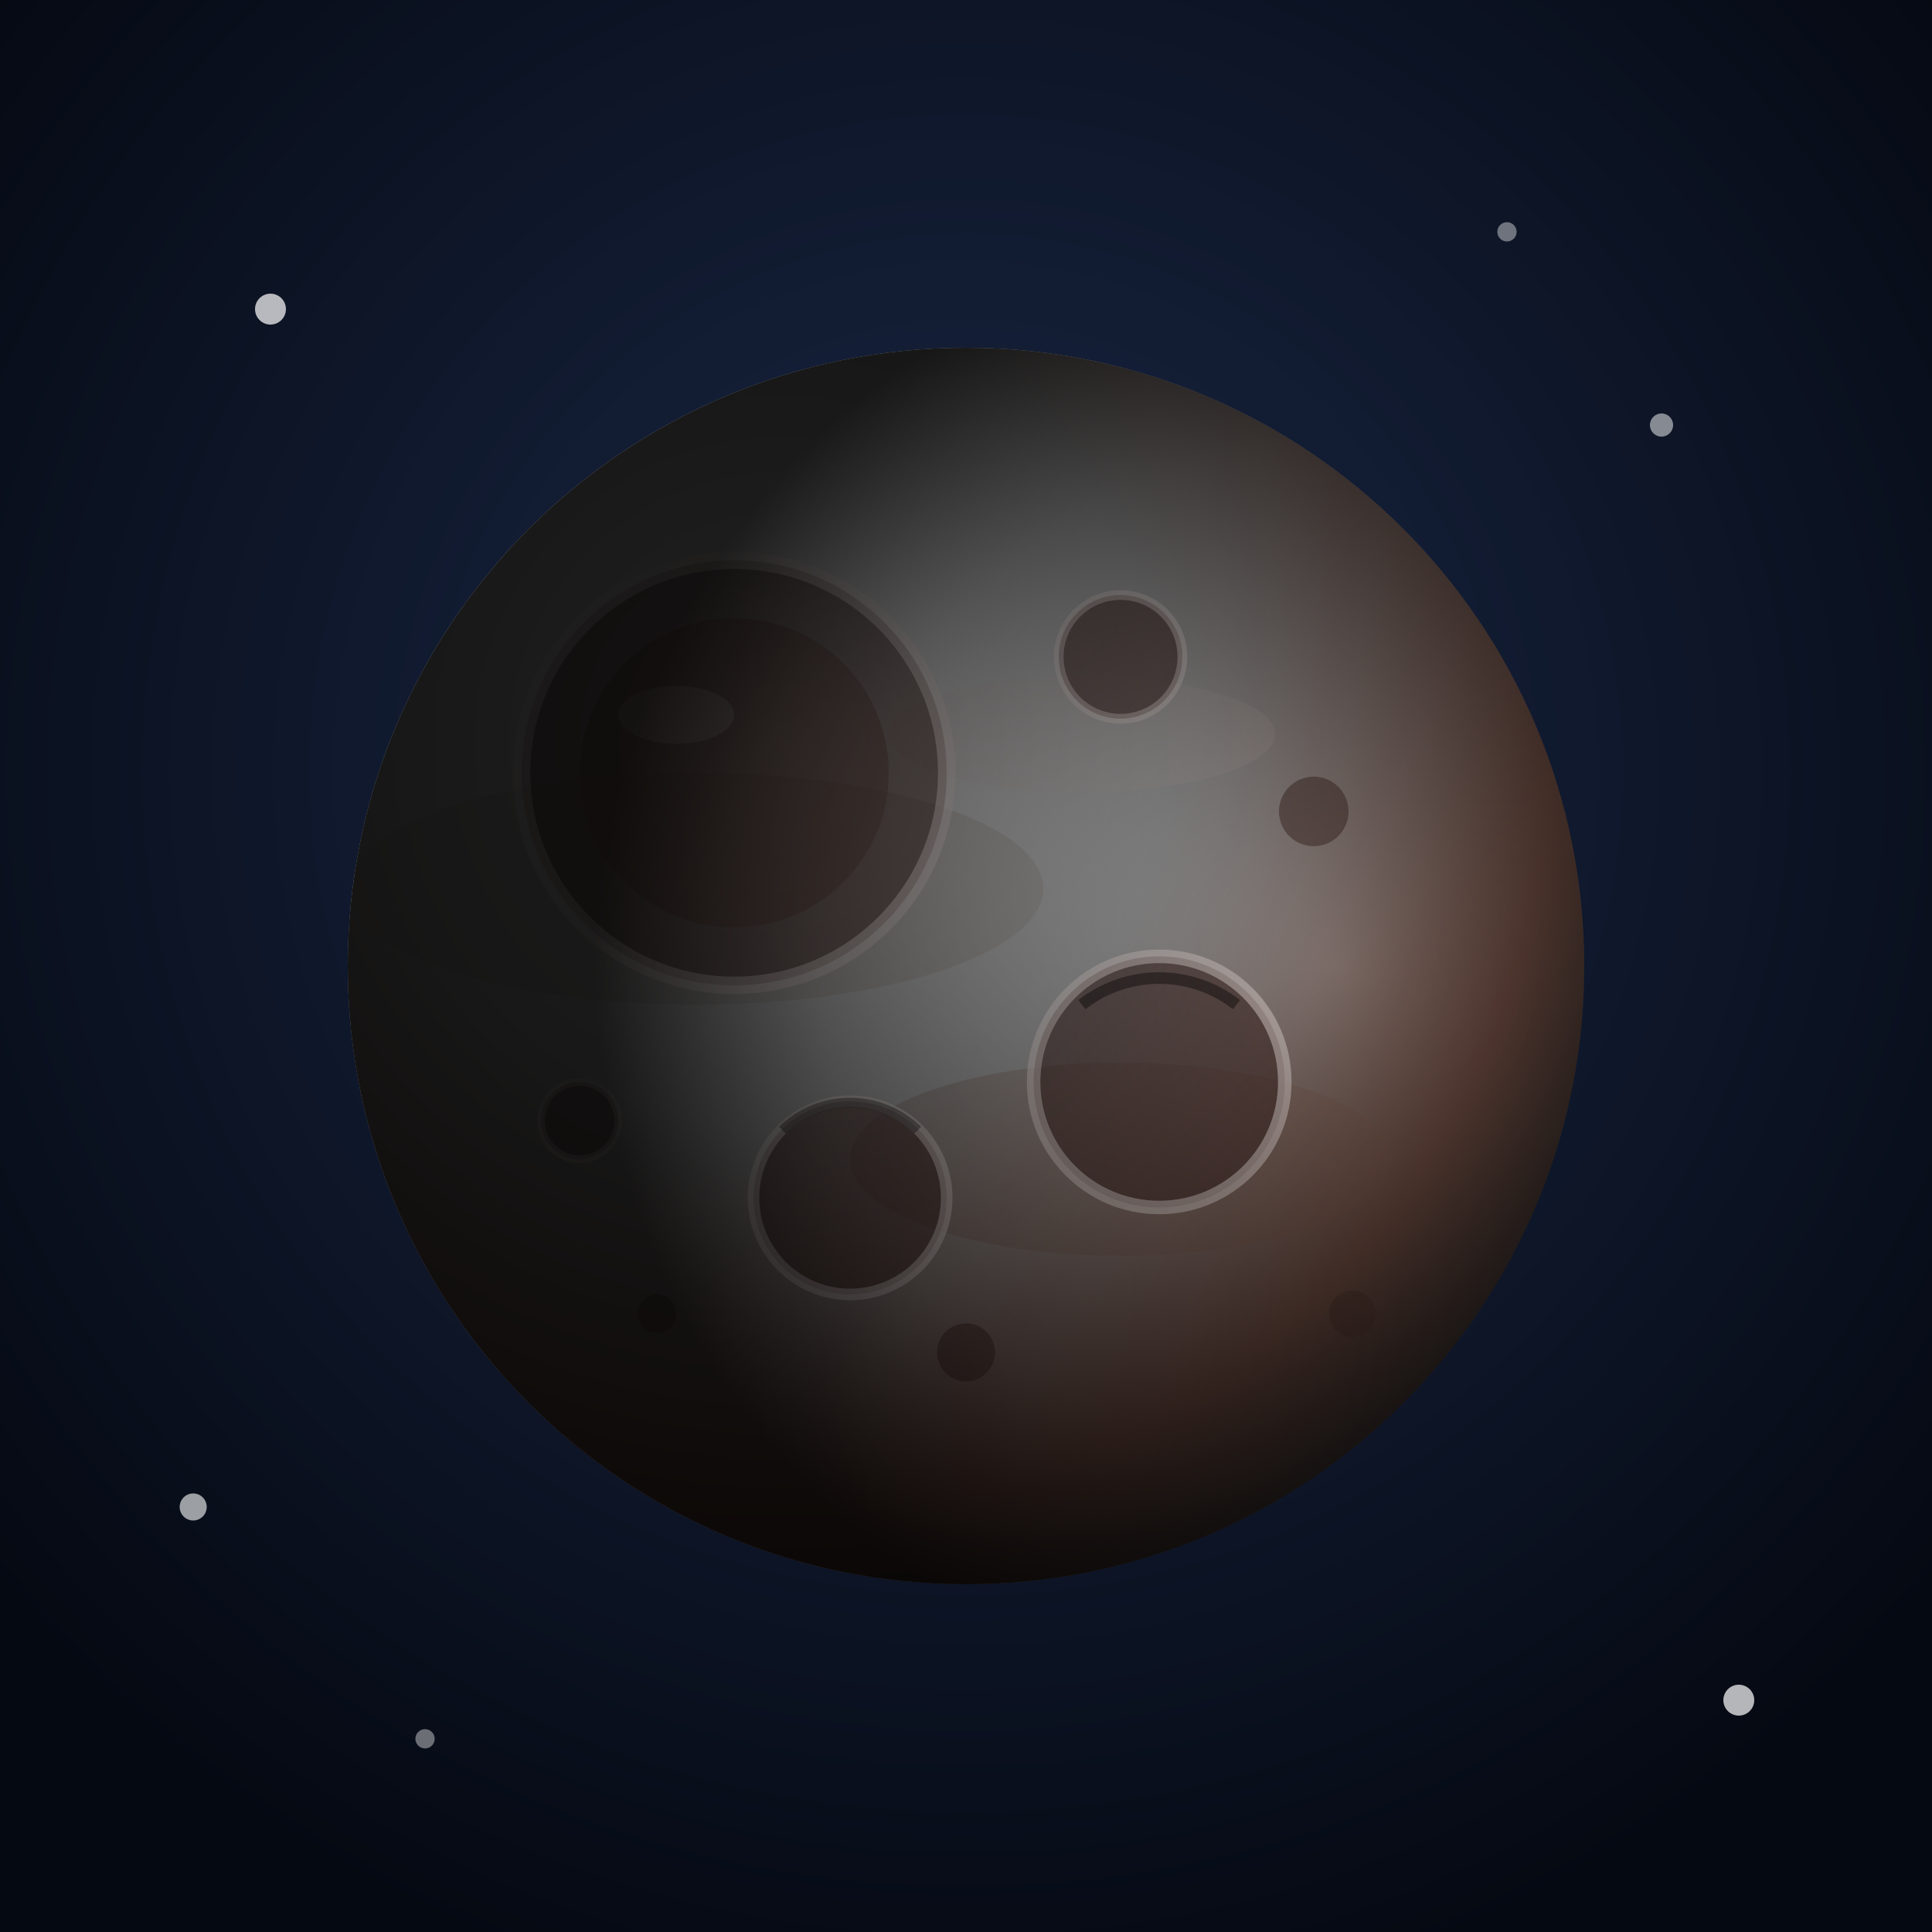
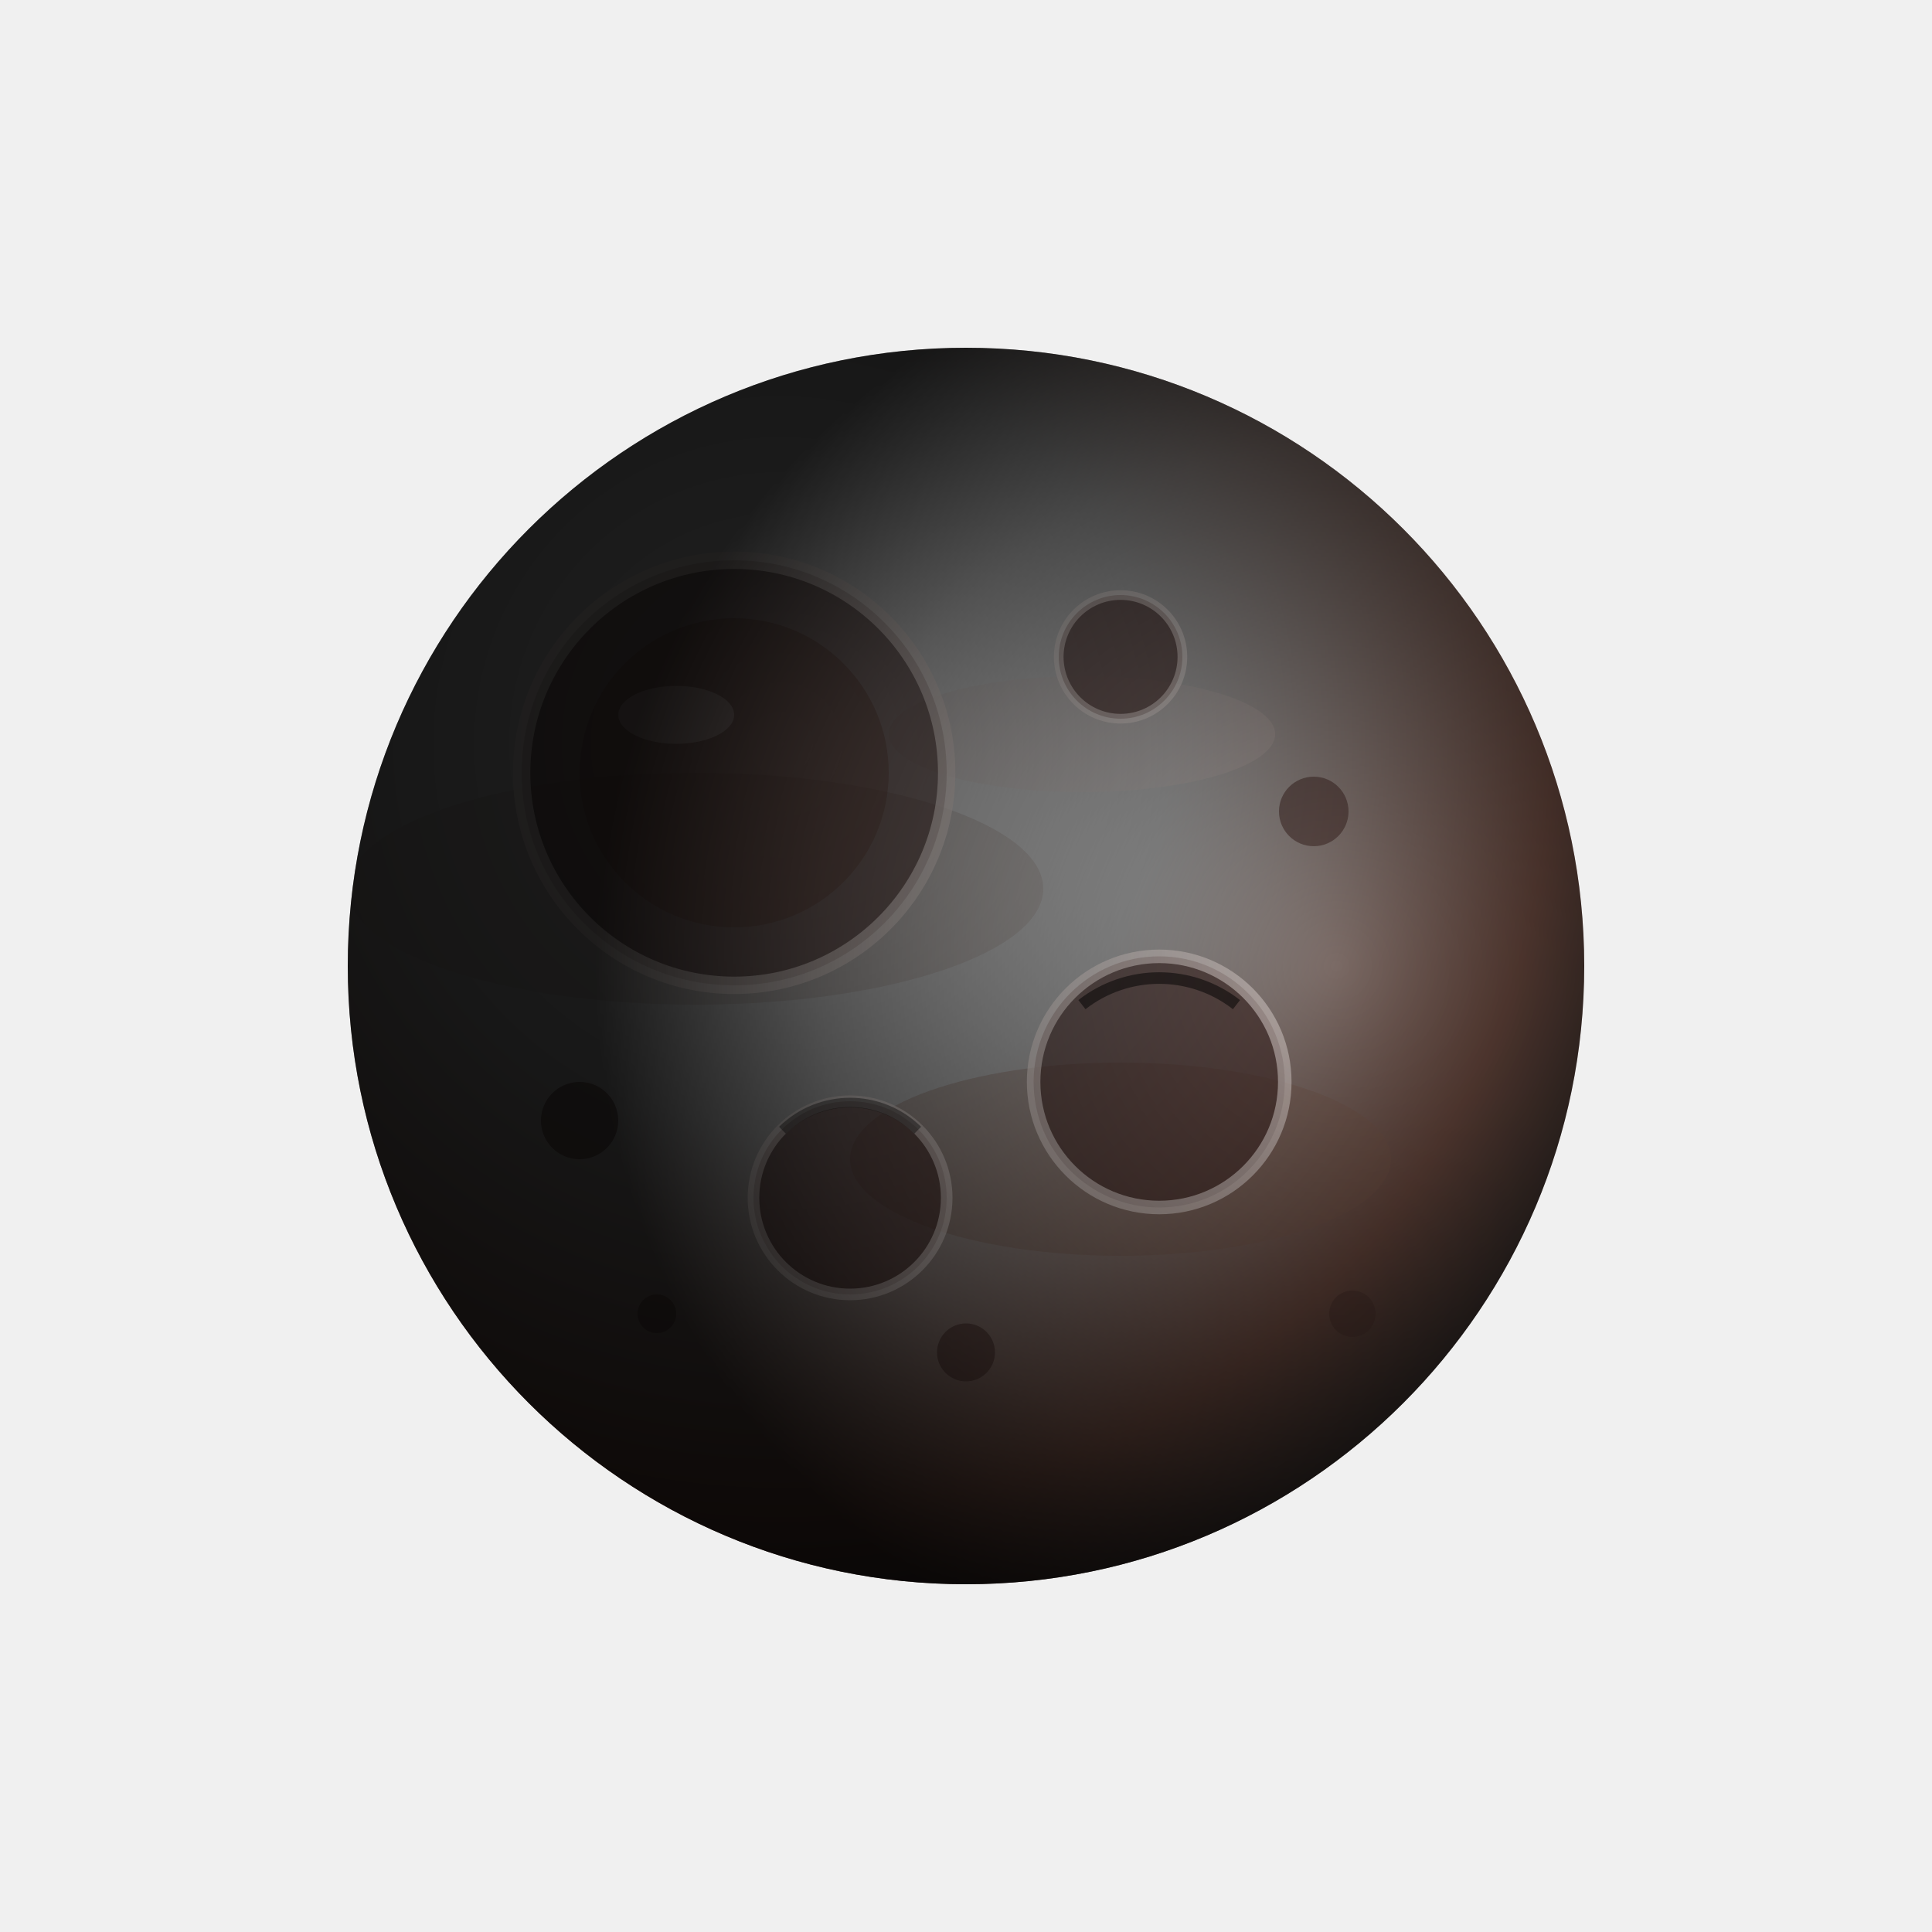
<svg xmlns="http://www.w3.org/2000/svg" viewBox="0 0 100 100">
  <defs>
-     <radialGradient id="bg" cx="50%" cy="40%" r="65%">
-       <stop offset="0%" stop-color="#1a2847" />
-       <stop offset="100%" stop-color="#050912" />
-     </radialGradient>
    <radialGradient id="mep" cx="35%" cy="32%" r="78%">
      <stop offset="0%" stop-color="#E0E0E0" />
      <stop offset="40%" stop-color="#9E9E9E" />
      <stop offset="80%" stop-color="#5D4037" />
      <stop offset="100%" stop-color="#1B1B1B" />
    </radialGradient>
    <radialGradient id="meterm" cx="80%" cy="50%" r="60%">
      <stop offset="0%" stop-color="#000000" stop-opacity="0" />
      <stop offset="70%" stop-color="#000000" stop-opacity="0.55" />
      <stop offset="100%" stop-color="#000000" stop-opacity="0.85" />
    </radialGradient>
    <clipPath id="mec">
      <circle cx="50" cy="50" r="32" />
    </clipPath>
  </defs>
-   <rect width="100" height="100" fill="url(#bg)" />
-   <circle cx="14" cy="16" r="0.8" fill="white" opacity="0.7" />
-   <circle cx="86" cy="22" r="0.6" fill="white" opacity="0.5" />
-   <circle cx="10" cy="78" r="0.7" fill="white" opacity="0.6" />
-   <circle cx="90" cy="88" r="0.8" fill="white" opacity="0.7" />
-   <circle cx="78" cy="12" r="0.5" fill="white" opacity="0.4" />
-   <circle cx="22" cy="90" r="0.5" fill="white" opacity="0.4" />
  <circle cx="50" cy="50" r="32" fill="url(#mep)" />
  <g clip-path="url(#mec)">
-     <ellipse cx="36" cy="46" rx="18" ry="6" fill="#8D7E78" opacity="0.25" />
-     <ellipse cx="58" cy="60" rx="14" ry="5" fill="#6D4C41" opacity="0.25" />
-     <ellipse cx="56" cy="38" rx="10" ry="3" fill="#BCAAA4" opacity="0.18" />
+     <ellipse cx="36" cy="46" rx="18" ry="6" fill="#8D7E78" opacity="0.3" />
+     <ellipse cx="58" cy="60" rx="14" ry="5" fill="#6D4C41" opacity="0.3" />
+     <ellipse cx="56" cy="38" rx="10" ry="3" fill="#BCAAA4" opacity="0.22" />
    <g>
-       <circle cx="38" cy="40" r="11" fill="#3E2723" opacity="0.55" />
-       <circle cx="38" cy="40" r="11" fill="none" stroke="#D7CCC8" stroke-width="0.9" opacity="0.6" />
-       <circle cx="38" cy="40" r="8" fill="#5D4037" opacity="0.4" />
-       <ellipse cx="35" cy="37" rx="3" ry="1.5" fill="#FFFFFF" opacity="0.18" />
+       <circle cx="38" cy="40" r="11" fill="#3E2723" opacity="0.6" />
+       <circle cx="38" cy="40" r="11" fill="none" stroke="#D7CCC8" stroke-width="0.9" opacity="0.7" />
+       <circle cx="38" cy="40" r="8" fill="#5D4037" opacity="0.45" />
+       <ellipse cx="35" cy="37" rx="3" ry="1.5" fill="#FFFFFF" opacity="0.22" />
    </g>
    <g>
-       <circle cx="60" cy="56" r="6.5" fill="#3E2723" opacity="0.6" />
-       <circle cx="60" cy="56" r="6.5" fill="none" stroke="#D7CCC8" stroke-width="0.7" opacity="0.55" />
-       <path d="M 56,52 A 6.5,6.5 0 0 1 64,52" stroke="#000" stroke-width="0.6" fill="none" opacity="0.4" />
+       <circle cx="60" cy="56" r="6.5" fill="#3E2723" opacity="0.65" />
+       <circle cx="60" cy="56" r="6.5" fill="none" stroke="#D7CCC8" stroke-width="0.7" opacity="0.6" />
+       <path d="M 56,52 A 6.5,6.5 0 0 1 64,52" stroke="#000" stroke-width="0.6" fill="none" opacity="0.5" />
    </g>
    <g>
-       <circle cx="44" cy="62" r="5" fill="#3E2723" opacity="0.6" />
-       <circle cx="44" cy="62" r="5" fill="none" stroke="#D7CCC8" stroke-width="0.6" opacity="0.55" />
-       <path d="M 40.5,58.5 A 5,5 0 0 1 47.5,58.5" stroke="#000" stroke-width="0.5" fill="none" opacity="0.35" />
+       <circle cx="44" cy="62" r="5" fill="#3E2723" opacity="0.65" />
+       <circle cx="44" cy="62" r="5" fill="none" stroke="#D7CCC8" stroke-width="0.6" opacity="0.6" />
+       <path d="M 40.5,58.5 A 5,5 0 0 1 47.5,58.5" stroke="#000" stroke-width="0.5" fill="none" opacity="0.4" />
    </g>
    <g>
-       <circle cx="58" cy="34" r="3.2" fill="#3E2723" opacity="0.6" />
-       <circle cx="58" cy="34" r="3.2" fill="none" stroke="#D7CCC8" stroke-width="0.5" opacity="0.5" />
+       <circle cx="58" cy="34" r="3.2" fill="#3E2723" opacity="0.65" />
+       <circle cx="58" cy="34" r="3.2" fill="none" stroke="#D7CCC8" stroke-width="0.5" opacity="0.55" />
    </g>
-     <circle cx="30" cy="58" r="2" fill="#3E2723" opacity="0.5" />
-     <circle cx="30" cy="58" r="2" fill="none" stroke="#D7CCC8" stroke-width="0.4" opacity="0.4" />
-     <circle cx="68" cy="42" r="1.8" fill="#3E2723" opacity="0.5" />
-     <circle cx="50" cy="70" r="1.5" fill="#3E2723" opacity="0.5" />
-     <circle cx="70" cy="68" r="1.2" fill="#3E2723" opacity="0.4" />
-     <circle cx="34" cy="68" r="1" fill="#3E2723" opacity="0.4" />
+     <circle cx="30" cy="58" r="2" fill="#3E2723" opacity="0.55" />
+     <circle cx="68" cy="42" r="1.8" fill="#3E2723" opacity="0.55" />
+     <circle cx="50" cy="70" r="1.5" fill="#3E2723" opacity="0.55" />
+     <circle cx="70" cy="68" r="1.2" fill="#3E2723" opacity="0.45" />
+     <circle cx="34" cy="68" r="1" fill="#3E2723" opacity="0.45" />
    <circle cx="50" cy="50" r="32" fill="url(#meterm)" />
  </g>
</svg>
